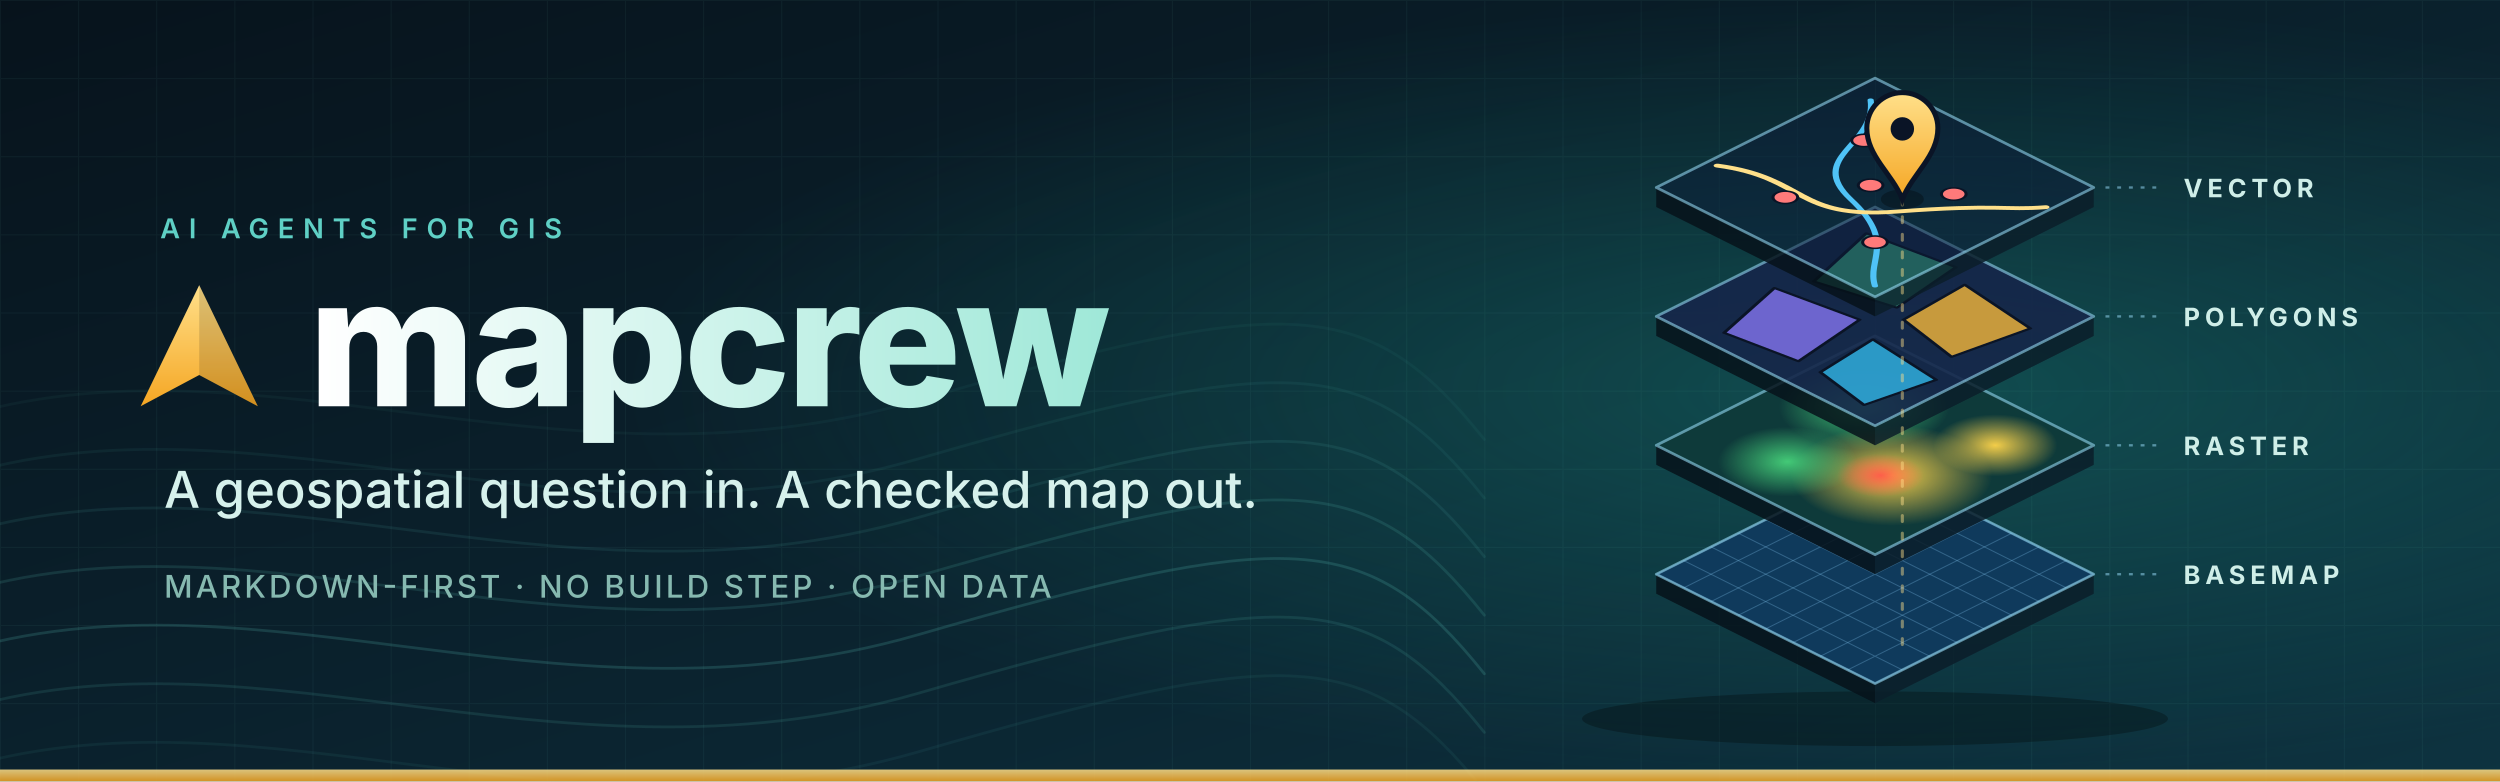
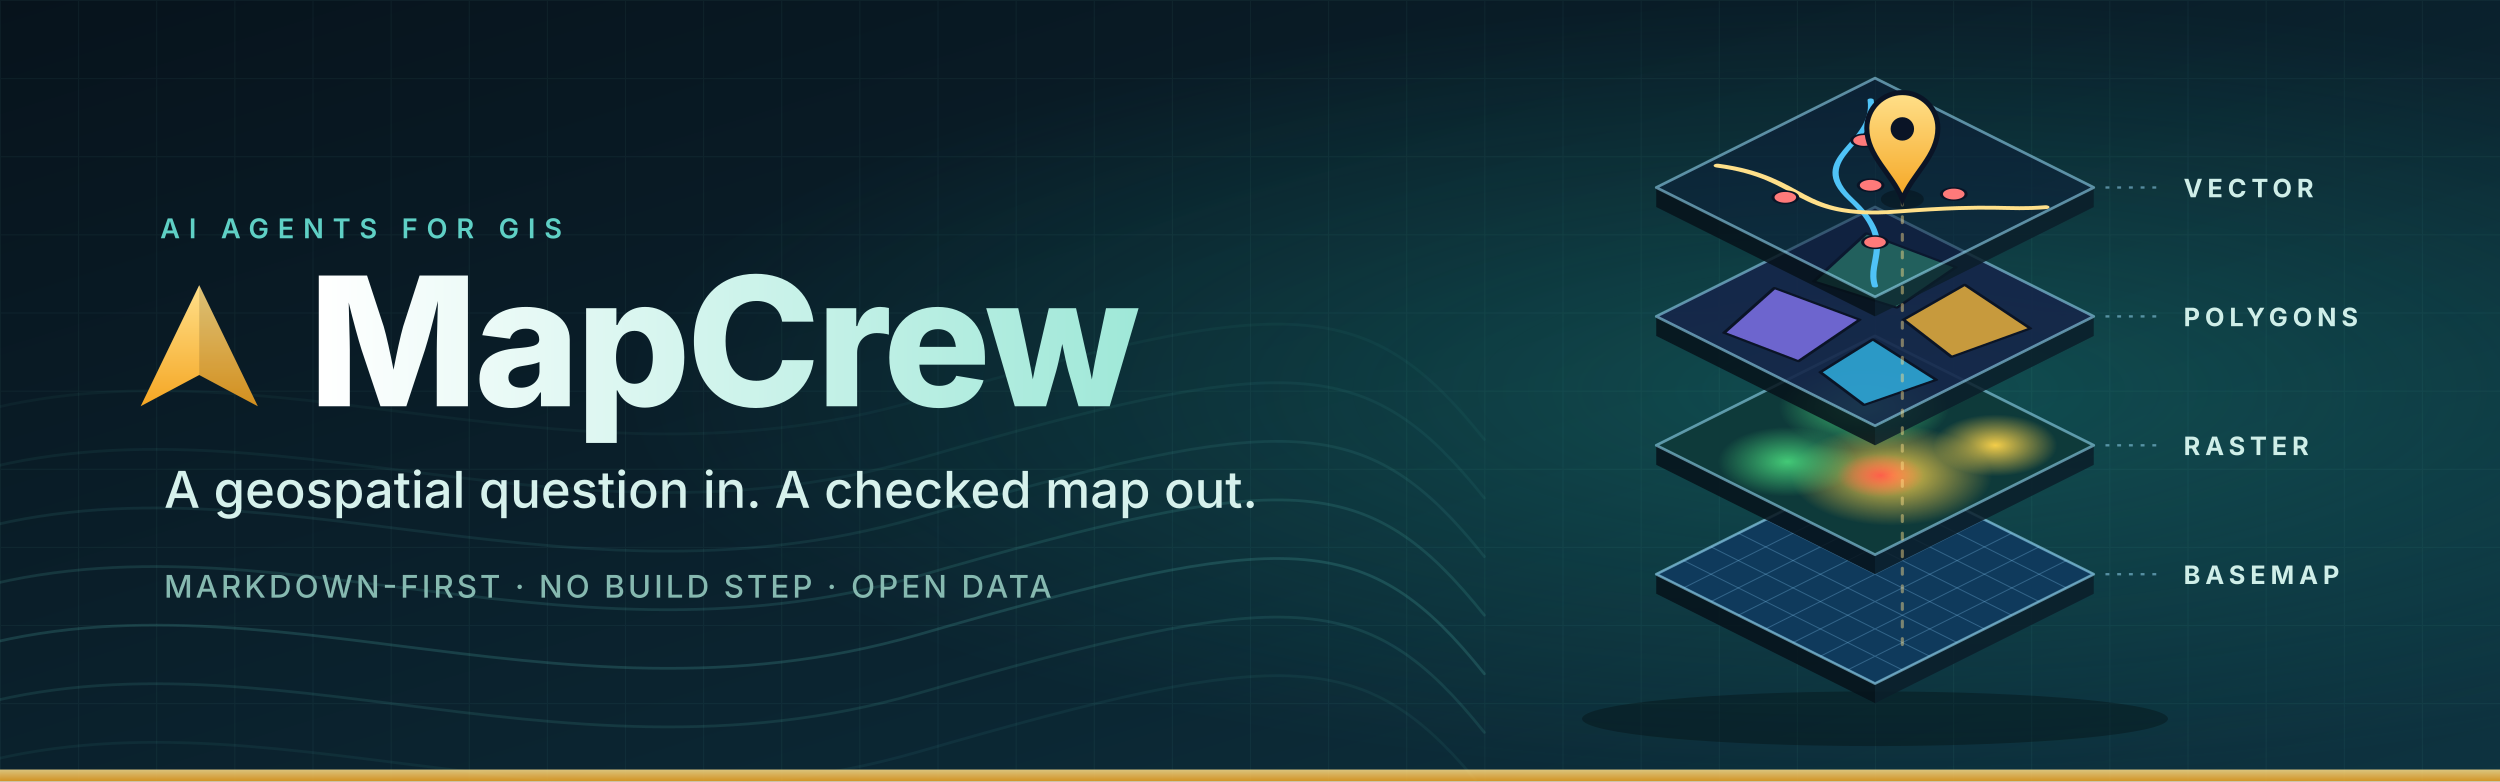
<svg xmlns="http://www.w3.org/2000/svg" viewBox="0 0 1280 400" width="1280" height="400" role="img" aria-labelledby="t d">
  <defs>
    <linearGradient id="bg" x1="0" y1="0" x2="1" y2="1">
      <stop offset="0" stop-color="#07131c" />
      <stop offset="0.6" stop-color="#0b2430" />
      <stop offset="1" stop-color="#0d3340" />
    </linearGradient>
    <linearGradient id="title" x1="0" y1="0" x2="1" y2="0">
      <stop offset="0" stop-color="#ffffff" />
      <stop offset="1" stop-color="#9fe8d8" />
    </linearGradient>
    <linearGradient id="gold" x1="0" y1="0" x2="0" y2="1">
      <stop offset="0" stop-color="#ffe08a" />
      <stop offset="1" stop-color="#f5a623" />
    </linearGradient>
    <radialGradient id="halo" cx="0.75" cy="0.5" r="0.5">
      <stop offset="0" stop-color="#1fb5a0" stop-opacity="0.28" />
      <stop offset="1" stop-color="#1fb5a0" stop-opacity="0" />
    </radialGradient>
    <radialGradient id="heatG">
      <stop offset="0" stop-color="#46d17a" stop-opacity="0.95" />
      <stop offset="1" stop-color="#46d17a" stop-opacity="0" />
    </radialGradient>
    <radialGradient id="heatY">
      <stop offset="0" stop-color="#ffd54a" stop-opacity="0.95" />
      <stop offset="1" stop-color="#ffd54a" stop-opacity="0" />
    </radialGradient>
    <radialGradient id="heatR">
      <stop offset="0" stop-color="#ff5a4a" stop-opacity="0.95" />
      <stop offset="1" stop-color="#ff5a4a" stop-opacity="0" />
    </radialGradient>
    <clipPath id="sq">
      <rect width="200" height="200" />
    </clipPath>
    <pattern id="grid" width="40" height="40" patternUnits="userSpaceOnUse">
      <path d="M40 0H0V40" fill="none" stroke="#7fe0d0" stroke-opacity="0.05" stroke-width="1" />
    </pattern>
    <path id="contour" d="M-40 340 C 120 280, 280 380, 470 325 S 700 270, 760 345" />
    <path id="pin" d="M0 0 C -4 -10 -14 -17 -14 -28 A14 14 0 1 1 14 -28 C 14 -17 4 -10 0 0 Z" />
  </defs>
  <rect width="1280" height="400" fill="url(#bg)" />
  <rect width="1280" height="400" fill="url(#grid)" />
  <rect width="1280" height="400" fill="url(#halo)" />
  <g fill="none" stroke="#5fd0c5" stroke-width="1.4" stroke-linecap="round">
    <use href="#contour" transform="translate(0,-120)" stroke-opacity="0.05" />
    <use href="#contour" transform="translate(0,-90)" stroke-opacity="0.07" />
    <use href="#contour" transform="translate(0,-60)" stroke-opacity="0.1" />
    <use href="#contour" transform="translate(0,-30)" stroke-opacity="0.14" />
    <use href="#contour" stroke-opacity="0.18" />
    <use href="#contour" transform="translate(0,30)" stroke-opacity="0.12" />
    <use href="#contour" transform="translate(0,60)" stroke-opacity="0.07" />
  </g>
  <ellipse cx="960" cy="368" rx="150" ry="14" fill="#000" opacity="0.28" />
  <path d="M848 294 L960 350 L960 360 L848 304 Z" fill="#06121a" opacity="0.85" />
  <path d="M1072 294 L960 350 L960 360 L1072 304 Z" fill="#0a1d29" opacity="0.85" />
  <g transform="translate(960,294) matrix(0.56 0.28 -0.56 0.28 0 0) translate(-100,-100)">
    <g>
      <rect width="200" height="200" fill="#0f3a5c" />
      <g stroke="#8fd3ff" stroke-opacity="0.28" stroke-width="1" fill="none">
        <path d="M0 0V200M0 0H200" />
        <path d="M25 0V200M0 25H200" />
        <path d="M50 0V200M0 50H200" />
        <path d="M75 0V200M0 75H200" />
        <path d="M100 0V200M0 100H200" />
        <path d="M125 0V200M0 125H200" />
        <path d="M150 0V200M0 150H200" />
        <path d="M175 0V200M0 175H200" />
        <path d="M200 0V200M0 200H200" />
      </g>
    </g>
  </g>
  <path d="M960 238 L1072 294 L960 350 L848 294 Z" fill="none" stroke="#9fe3ff" stroke-opacity="0.55" stroke-width="1.4" stroke-linejoin="round" />
  <path d="M848 228 L960 284 L960 294 L848 238 Z" fill="#06121a" opacity="0.85" />
  <path d="M1072 228 L960 284 L960 294 L1072 238 Z" fill="#0a1d29" opacity="0.85" />
  <g transform="translate(960,228) matrix(0.56 0.28 -0.56 0.28 0 0) translate(-100,-100)">
    <g>
      <rect width="200" height="200" fill="#0e3a3a" />
      <g clip-path="url(#sq)">
        <circle cx="60" cy="70" r="55" fill="url(#heatG)" />
        <circle cx="135" cy="120" r="65" fill="url(#heatY)" />
        <circle cx="75" cy="155" r="45" fill="url(#heatG)" />
        <circle cx="155" cy="45" r="40" fill="url(#heatY)" />
        <circle cx="130" cy="125" r="28" fill="url(#heatR)" />
      </g>
    </g>
  </g>
  <path d="M960 172 L1072 228 L960 284 L848 228 Z" fill="none" stroke="#9fe3ff" stroke-opacity="0.55" stroke-width="1.4" stroke-linejoin="round" />
  <path d="M848 162 L960 218 L960 228 L848 172 Z" fill="#06121a" opacity="0.85" />
  <path d="M1072 162 L960 218 L960 228 L1072 172 Z" fill="#0a1d29" opacity="0.85" />
  <g transform="translate(960,162) matrix(0.56 0.28 -0.56 0.28 0 0) translate(-100,-100)">
    <g>
      <rect width="200" height="200" fill="#16264a" fill-opacity="0.9" />
      <g stroke="#0a1426" stroke-width="2.5" stroke-linejoin="round" fill-opacity="0.88">
        <path d="M20 28 L92 18 L102 82 L40 96 Z" fill="#3fb68b" />
        <path d="M112 30 L182 40 L172 102 L116 90 Z" fill="#e0a93b" />
        <path d="M28 120 L96 110 L106 176 L46 184 Z" fill="#7a6de0" />
        <path d="M120 122 L186 130 L176 186 L126 176 Z" fill="#2fa8d8" />
      </g>
    </g>
  </g>
  <path d="M960 106 L1072 162 L960 218 L848 162 Z" fill="none" stroke="#9fe3ff" stroke-opacity="0.55" stroke-width="1.4" stroke-linejoin="round" />
  <path d="M848 96 L960 152 L960 162 L848 106 Z" fill="#06121a" opacity="0.85" />
  <path d="M1072 96 L960 152 L960 162 L1072 106 Z" fill="#0a1d29" opacity="0.85" />
  <g transform="translate(960,96) matrix(0.56 0.28 -0.56 0.28 0 0) translate(-100,-100)">
    <g>
      <rect width="200" height="200" fill="#0d1c38" fill-opacity="0.5" />
      <g fill="none" stroke-linecap="round" stroke-linejoin="round">
        <path d="M18 22 C 62 60, 40 104, 100 122 S 162 170, 190 190" stroke="#4fc3f7" stroke-width="4" />
        <path d="M8 152 C 60 122, 92 166, 132 112 S 180 62, 196 40" stroke="#ffe08a" stroke-width="5" />
      </g>
      <g fill="#ff7a7a" stroke="#0a1426" stroke-width="2">
        <circle cx="52" cy="62" r="8" />
        <circle cx="96" cy="100" r="8" />
        <circle cx="142" cy="70" r="8" />
        <circle cx="150" cy="150" r="8" />
        <circle cx="68" cy="150" r="8" />
      </g>
    </g>
  </g>
  <path d="M960 40 L1072 96 L960 152 L848 96 Z" fill="none" stroke="#9fe3ff" stroke-opacity="0.55" stroke-width="1.4" stroke-linejoin="round" />
  <path d="M974 102 L974 334" stroke="#ffe08a" stroke-opacity="0.45" stroke-width="1.6" stroke-dasharray="3 6" stroke-linecap="round" />
  <ellipse cx="974" cy="102" rx="11" ry="5" fill="#000" opacity="0.3" />
  <use href="#pin" transform="translate(974,102) scale(1.3)" fill="url(#gold)" stroke="#0a1426" stroke-width="2" />
  <circle cx="974" cy="66" r="6" fill="#0a1426" />
  <g stroke="#9fe3ff" stroke-opacity="0.5" stroke-width="1.2" stroke-dasharray="2 4" fill="none">
    <path d="M1078 294 L1108 294" />
    <path d="M1078 228 L1108 228" />
    <path d="M1078 162 L1108 162" />
    <path d="M1078 96 L1108 96" />
  </g>
  <g font-family="'Inter','SF Pro Text','Segoe UI',Helvetica,Arial,sans-serif" font-size="13" font-weight="700" letter-spacing="2.5" fill="#cfeee8">
    <text x="1118" y="299">BASEMAP</text>
    <text x="1118" y="233">RASTER</text>
    <text x="1118" y="167">POLYGONS</text>
    <text x="1118" y="101">VECTOR</text>
  </g>
  <g transform="translate(72,146)">
    <path d="M30 0 L60 62 L30 46 L0 62 Z" fill="url(#gold)" />
    <path d="M30 0 L60 62 L30 46 Z" fill="#000000" opacity="0.14" />
  </g>
  <g font-family="'Inter','SF Pro Display','Segoe UI',Helvetica,Arial,sans-serif">
    <text x="82" y="122" font-size="14" font-weight="600" letter-spacing="4.5" fill="#5fd0c5">AI AGENTS FOR GIS</text>
-     <text x="158" y="208" font-size="92" font-weight="800" letter-spacing="-2" fill="url(#title)">mapcrew</text>
+     <text x="158" y="208" font-size="92" font-weight="800" letter-spacing="-2" fill="url(#title)">MapCrew</text>
    <text x="84" y="260" font-size="26" font-weight="500" fill="#d6f1ec">A geospatial question in. A checked map out.</text>
    <text x="84" y="306" font-size="16" font-weight="500" letter-spacing="1.6" fill="#86b9b0">MARKDOWN-FIRST  ·  NO BUILD STEP  ·  OPEN DATA</text>
  </g>
  <rect x="0" y="394" width="1280" height="6" fill="url(#gold)" opacity="0.85" />
</svg>
